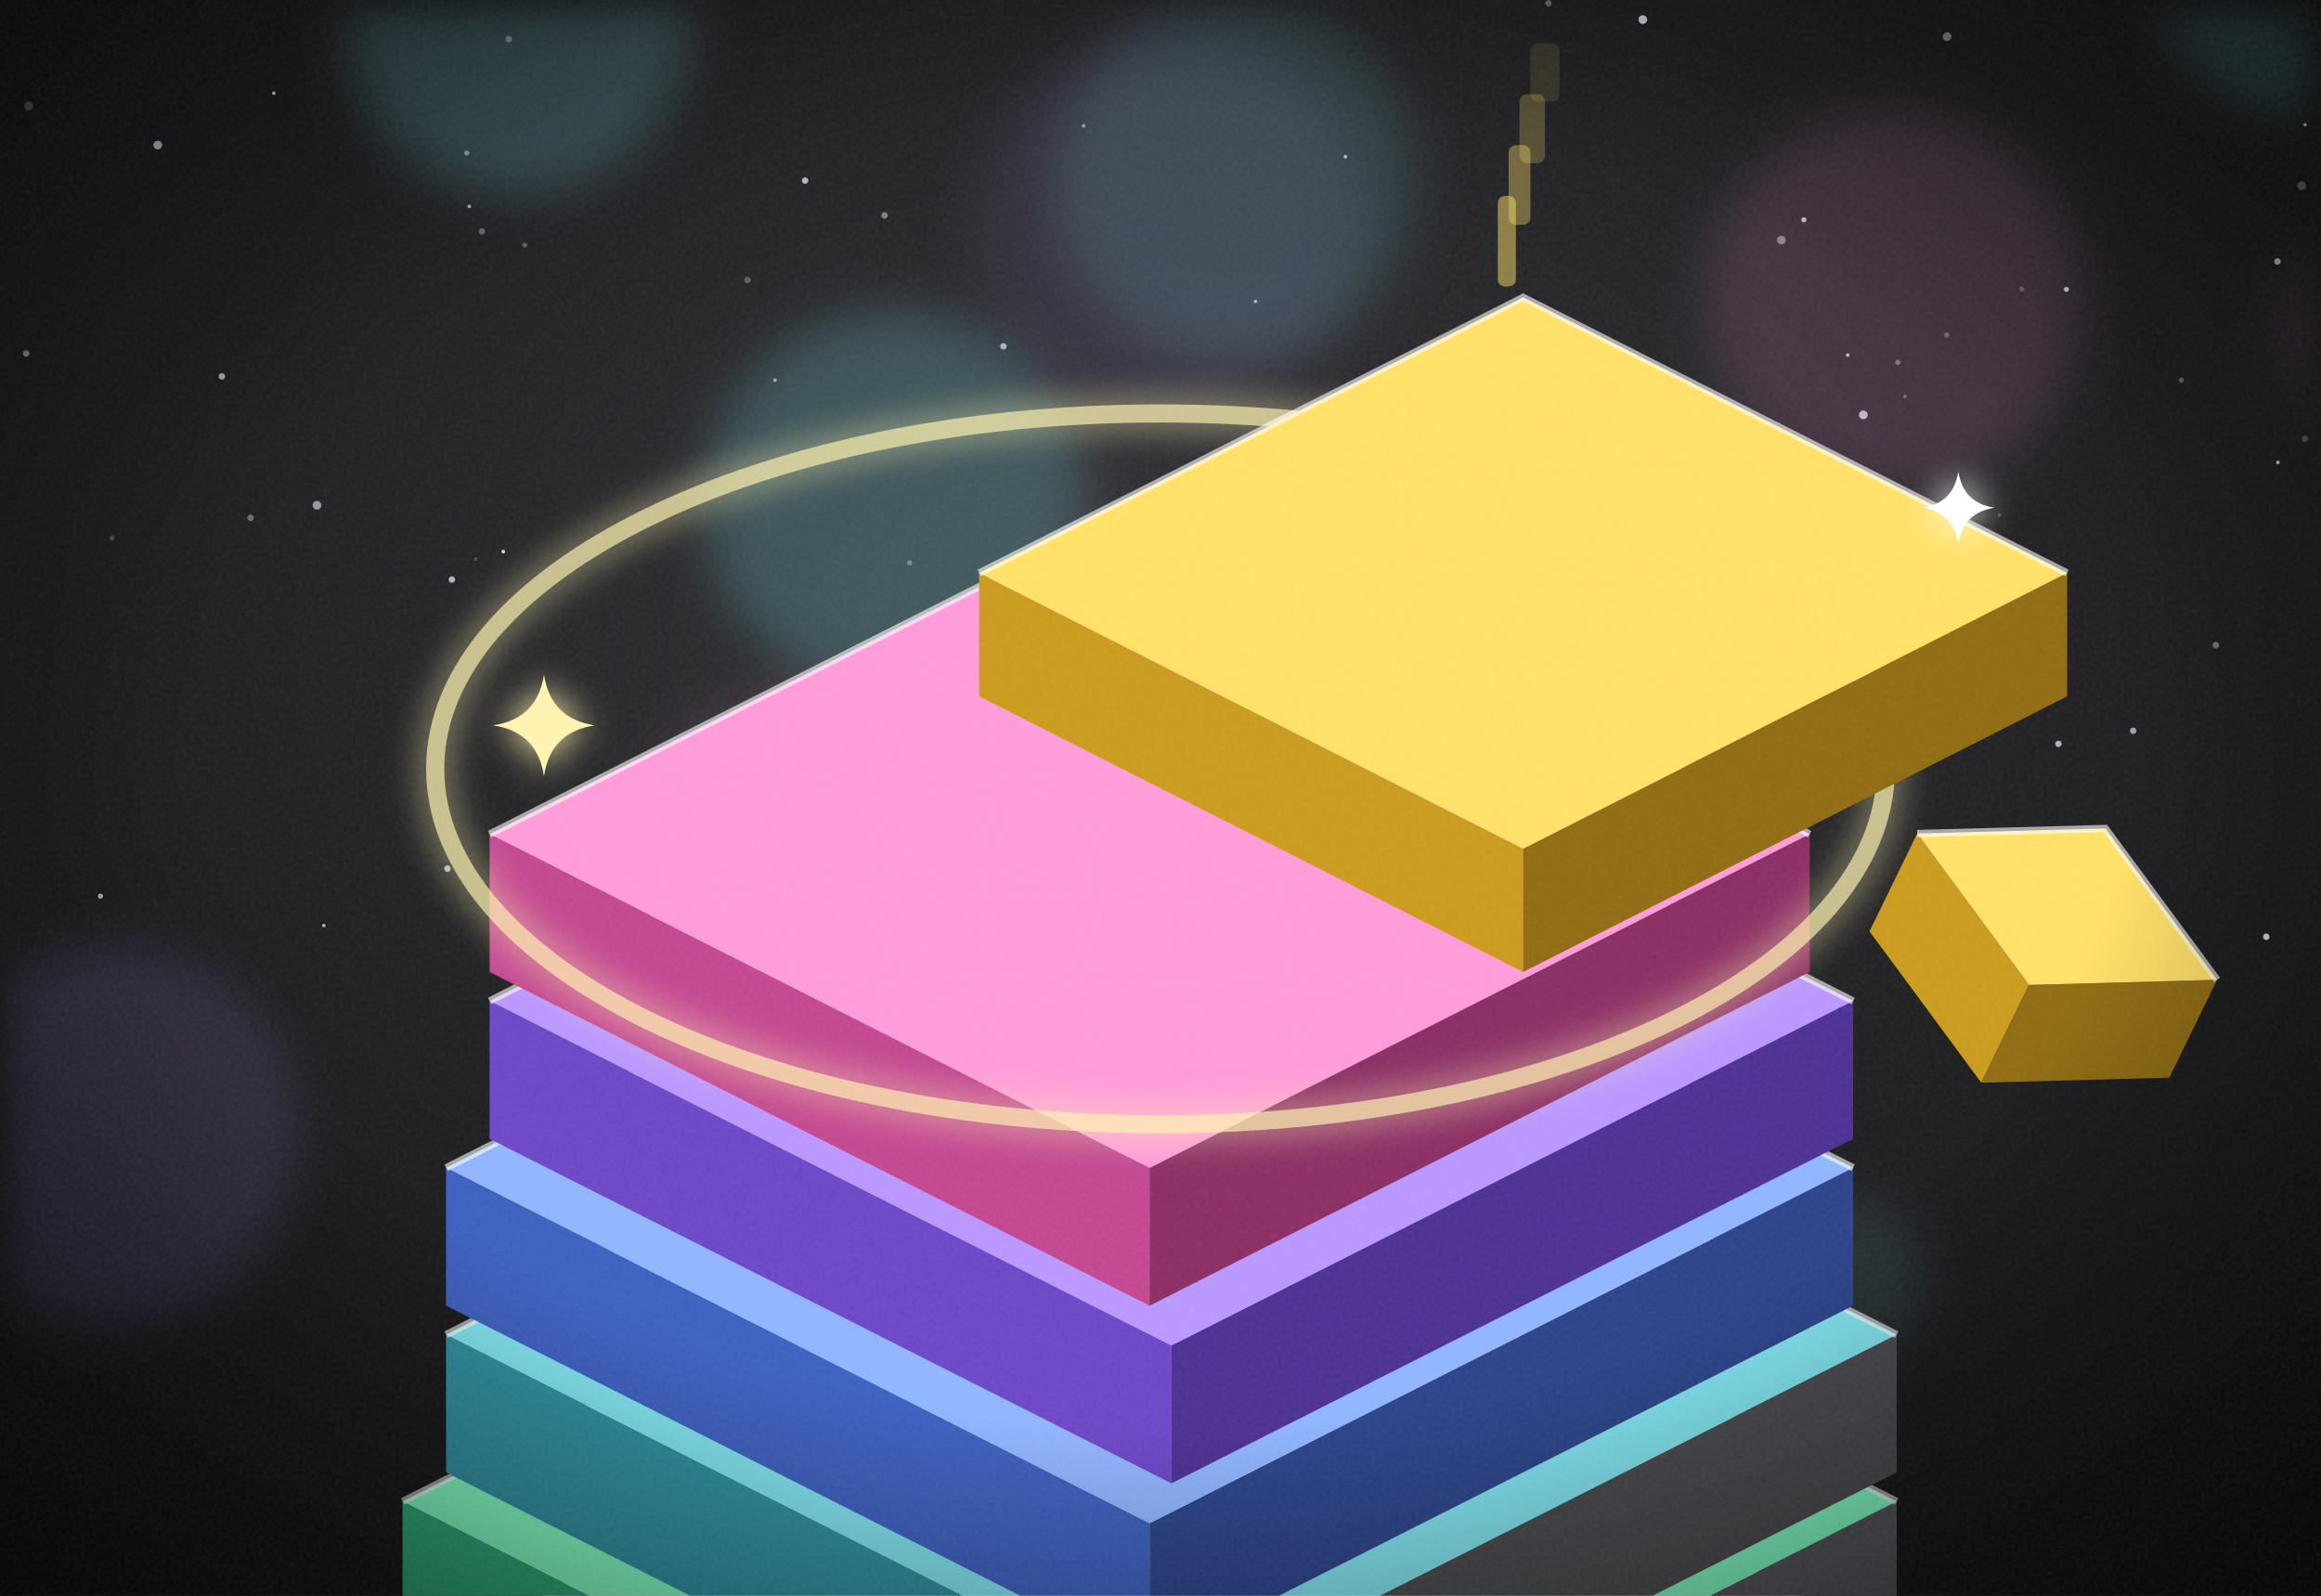
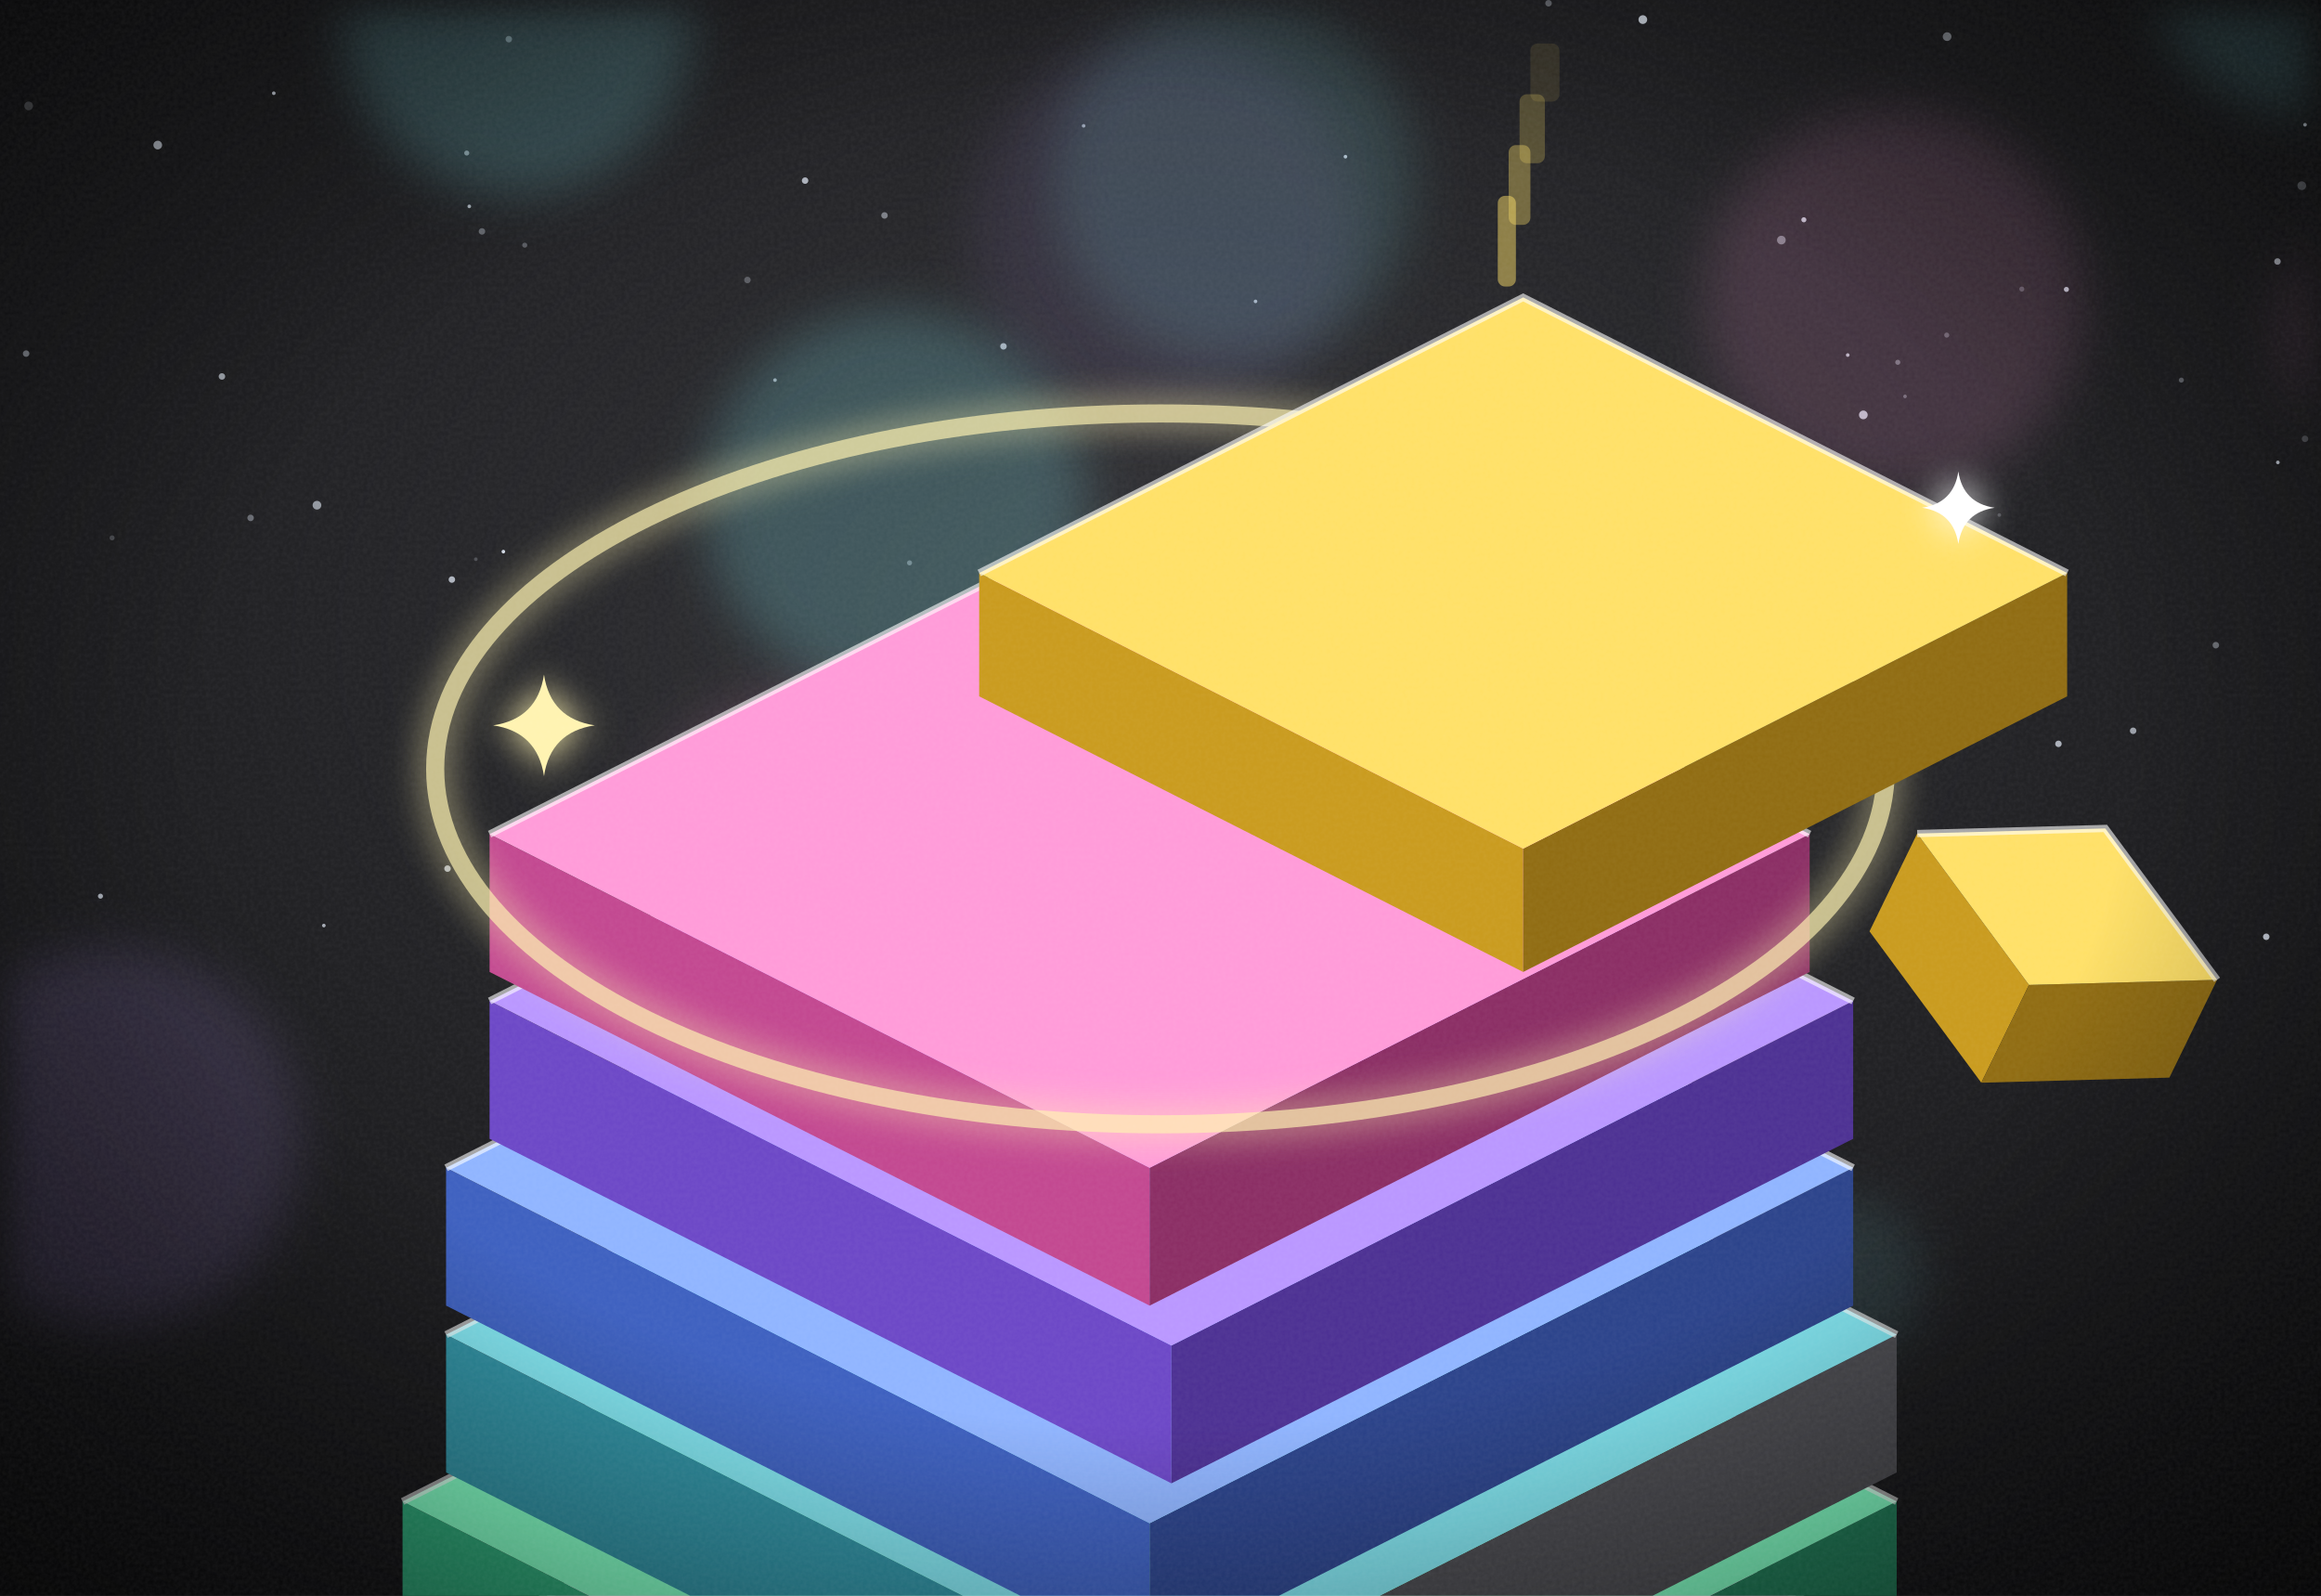
<svg xmlns="http://www.w3.org/2000/svg" viewBox="0 0 640 440" preserveAspectRatio="xMidYMid slice">
  <defs>
    <filter id="glow" x="-50%" y="-50%" width="200%" height="200%">
      <feGaussianBlur stdDeviation="5" result="b" />
      <feMerge>
        <feMergeNode in="b" />
        <feMergeNode in="SourceGraphic" />
      </feMerge>
    </filter>
    <filter id="bigglow" x="-50%" y="-50%" width="200%" height="200%">
      <feGaussianBlur stdDeviation="14" result="b" />
      <feMerge>
        <feMergeNode in="b" />
        <feMergeNode in="SourceGraphic" />
      </feMerge>
    </filter>
    <filter id="soft" x="-50%" y="-50%" width="200%" height="200%">
      <feGaussianBlur stdDeviation="10" />
    </filter>
    <filter id="dof" x="-20%" y="-20%" width="140%" height="140%">
      <feGaussianBlur stdDeviation="4" />
    </filter>
    <filter id="dof2" x="-20%" y="-20%" width="140%" height="140%">
      <feGaussianBlur stdDeviation="9" />
    </filter>
    <filter id="bokeh" x="-50%" y="-50%" width="200%" height="200%">
      <feGaussianBlur stdDeviation="7" />
    </filter>
    <filter id="shadow" x="-30%" y="-30%" width="160%" height="160%">
      <feDropShadow dx="0" dy="10" stdDeviation="10" flood-color="#000" flood-opacity=".6" />
    </filter>
    <filter id="grain" x="0" y="0" width="100%" height="100%">
      <feTurbulence type="fractalNoise" baseFrequency=".9" numOctaves="2" seed="7" />
      <feColorMatrix values="0 0 0 0 1  0 0 0 0 1  0 0 0 0 1  0 0 0 .055 0" />
    </filter>
    <linearGradient id="chrome" x1="0" y1="0" x2="0" y2="1">
      <stop offset="0" stop-color="#f6fbff" />
      <stop offset=".45" stop-color="#9fb0c4" />
      <stop offset=".55" stop-color="#58585e" />
      <stop offset="1" stop-color="#cfdbe8" />
    </linearGradient>
    <linearGradient id="gold" x1="0" y1="0" x2="0" y2="1">
      <stop offset="0" stop-color="#fff3b0" />
      <stop offset=".5" stop-color="#ffb81f" />
      <stop offset="1" stop-color="#b86a00" />
    </linearGradient>
    <radialGradient id="vig" cx="50%" cy="48%" r="75%">
      <stop offset=".55" stop-color="#000" stop-opacity="0" />
      <stop offset="1" stop-color="#000" stop-opacity=".72" />
    </radialGradient>
    <radialGradient id="sbg" cx="50%" cy="40%" r="80%">
      <stop offset="0" stop-color="#323236" />
      <stop offset="1" stop-color="#0a0a0c" />
    </radialGradient>
  </defs>
  <rect width="640" height="440" fill="#070708" />
  <rect width="640" height="440" fill="url(#sbg)" />
  <circle cx="7.9" cy="29.2" r="1.2" fill="#eaf2ff" opacity="0.30" />
  <circle cx="27.7" cy="247.1" r="0.7" fill="#eaf2ff" opacity="0.70" />
  <circle cx="89.3" cy="255.2" r="0.5" fill="#eaf2ff" opacity="0.66" />
  <circle cx="87.4" cy="139.3" r="1.2" fill="#eaf2ff" opacity="0.57" />
  <circle cx="131.2" cy="154.2" r="0.5" fill="#eaf2ff" opacity="0.21" />
  <circle cx="601.5" cy="104.8" r="0.7" fill="#eaf2ff" opacity="0.34" />
  <circle cx="250.8" cy="155.2" r="0.7" fill="#eaf2ff" opacity="0.35" />
  <circle cx="138.8" cy="152.1" r="0.5" fill="#eaf2ff" opacity="0.87" />
  <circle cx="536.8" cy="92.4" r="0.7" fill="#eaf2ff" opacity="0.30" />
  <circle cx="509.5" cy="97.9" r="0.5" fill="#eaf2ff" opacity="0.71" />
  <circle cx="555.7" cy="169.3" r="0.7" fill="#eaf2ff" opacity="0.35" />
  <circle cx="276.7" cy="95.5" r="0.9" fill="#eaf2ff" opacity="0.65" />
  <circle cx="140.3" cy="10.8" r="0.9" fill="#eaf2ff" opacity="0.41" />
  <circle cx="366.0" cy="125.3" r="0.9" fill="#eaf2ff" opacity="0.87" />
  <circle cx="624.9" cy="258.3" r="0.9" fill="#eaf2ff" opacity="0.83" />
  <circle cx="358.3" cy="243.4" r="0.9" fill="#eaf2ff" opacity="0.27" />
  <circle cx="123.4" cy="239.5" r="0.9" fill="#eaf2ff" opacity="0.69" />
  <circle cx="61.2" cy="103.8" r="0.9" fill="#eaf2ff" opacity="0.65" />
  <circle cx="634.7" cy="51.2" r="1.2" fill="#eaf2ff" opacity="0.34" />
  <circle cx="213.7" cy="104.8" r="0.5" fill="#eaf2ff" opacity="0.59" />
  <circle cx="75.5" cy="25.7" r="0.5" fill="#eaf2ff" opacity="0.87" />
  <circle cx="128.7" cy="42.2" r="0.7" fill="#eaf2ff" opacity="0.53" />
  <circle cx="318.8" cy="205.0" r="0.9" fill="#eaf2ff" opacity="0.80" />
  <circle cx="628.1" cy="127.5" r="0.5" fill="#eaf2ff" opacity="0.80" />
  <circle cx="310.7" cy="207.3" r="1.2" fill="#eaf2ff" opacity="0.88" />
  <circle cx="491.2" cy="66.2" r="1.2" fill="#eaf2ff" opacity="0.44" />
  <circle cx="7.2" cy="97.5" r="0.9" fill="#eaf2ff" opacity="0.51" />
  <circle cx="635.6" cy="34.4" r="0.5" fill="#eaf2ff" opacity="0.85" />
  <circle cx="567.6" cy="205.1" r="0.9" fill="#eaf2ff" opacity="0.68" />
  <circle cx="354.9" cy="145.2" r="1.2" fill="#eaf2ff" opacity="0.36" />
  <circle cx="124.6" cy="159.8" r="0.9" fill="#eaf2ff" opacity="0.70" />
  <circle cx="298.8" cy="34.7" r="0.5" fill="#eaf2ff" opacity="0.57" />
  <circle cx="222.0" cy="49.8" r="0.9" fill="#eaf2ff" opacity="0.68" />
  <circle cx="371.0" cy="43.2" r="0.5" fill="#eaf2ff" opacity="0.71" />
  <circle cx="132.9" cy="63.8" r="0.9" fill="#eaf2ff" opacity="0.34" />
  <circle cx="569.8" cy="79.8" r="0.7" fill="#eaf2ff" opacity="0.84" />
  <circle cx="172.4" cy="244.2" r="0.5" fill="#eaf2ff" opacity="0.22" />
  <circle cx="393.4" cy="232.8" r="0.9" fill="#eaf2ff" opacity="0.58" />
  <circle cx="278.3" cy="182.5" r="0.7" fill="#eaf2ff" opacity="0.48" />
  <circle cx="523.3" cy="99.9" r="0.7" fill="#eaf2ff" opacity="0.37" />
  <circle cx="206.1" cy="77.2" r="0.9" fill="#eaf2ff" opacity="0.28" />
  <circle cx="138.2" cy="252.0" r="1.2" fill="#eaf2ff" opacity="0.82" />
  <circle cx="289.2" cy="169.5" r="0.7" fill="#eaf2ff" opacity="0.49" />
  <circle cx="43.5" cy="40.0" r="1.2" fill="#eaf2ff" opacity="0.78" />
  <circle cx="628.0" cy="72.1" r="0.9" fill="#eaf2ff" opacity="0.73" />
  <circle cx="192.3" cy="237.3" r="0.9" fill="#eaf2ff" opacity="0.48" />
  <circle cx="497.4" cy="60.6" r="0.7" fill="#eaf2ff" opacity="0.79" />
  <circle cx="346.2" cy="83.1" r="0.5" fill="#eaf2ff" opacity="0.67" />
  <circle cx="453.0" cy="5.4" r="1.2" fill="#eaf2ff" opacity="0.86" />
  <circle cx="431.0" cy="135.0" r="0.9" fill="#eaf2ff" opacity="0.42" />
  <circle cx="248.1" cy="176.1" r="0.7" fill="#eaf2ff" opacity="0.74" />
  <circle cx="30.9" cy="148.3" r="0.7" fill="#eaf2ff" opacity="0.23" />
  <circle cx="611.0" cy="177.9" r="0.9" fill="#eaf2ff" opacity="0.39" />
  <circle cx="69.1" cy="142.8" r="0.9" fill="#eaf2ff" opacity="0.37" />
  <circle cx="314.7" cy="259.5" r="0.7" fill="#eaf2ff" opacity="0.74" />
  <circle cx="197.8" cy="207.7" r="1.2" fill="#eaf2ff" opacity="0.36" />
  <circle cx="551.3" cy="142.0" r="0.5" fill="#eaf2ff" opacity="0.22" />
  <circle cx="513.8" cy="114.4" r="1.2" fill="#eaf2ff" opacity="0.73" />
  <circle cx="427.0" cy="0.9" r="0.9" fill="#eaf2ff" opacity="0.36" />
  <circle cx="635.6" cy="121.0" r="0.9" fill="#eaf2ff" opacity="0.24" />
  <circle cx="364.3" cy="236.5" r="0.9" fill="#eaf2ff" opacity="0.63" />
  <circle cx="129.4" cy="56.9" r="0.5" fill="#eaf2ff" opacity="0.68" />
  <circle cx="536.9" cy="10.1" r="1.2" fill="#eaf2ff" opacity="0.52" />
  <circle cx="256.9" cy="212.3" r="0.9" fill="#eaf2ff" opacity="0.50" />
  <circle cx="355.9" cy="204.0" r="1.2" fill="#eaf2ff" opacity="0.24" />
  <circle cx="557.5" cy="79.7" r="0.7" fill="#eaf2ff" opacity="0.29" />
  <circle cx="243.9" cy="59.4" r="0.9" fill="#eaf2ff" opacity="0.44" />
  <circle cx="588.2" cy="201.5" r="0.9" fill="#eaf2ff" opacity="0.62" />
  <circle cx="525.3" cy="109.3" r="0.5" fill="#eaf2ff" opacity="0.33" />
  <circle cx="144.7" cy="67.6" r="0.7" fill="#eaf2ff" opacity="0.28" />
  <circle cx="636.4" cy="-14.6" r="45.8" fill="#7fe3ee" opacity="0.24" filter="url(#bokeh)" />
  <circle cx="142.5" cy="5.3" r="48.2" fill="#7fe3ee" opacity="0.23" filter="url(#bokeh)" />
  <circle cx="659.9" cy="90.3" r="31.8" fill="#ff9ad8" opacity="0.14" filter="url(#bokeh)" />
  <circle cx="246.7" cy="138.4" r="52.7" fill="#7fe3ee" opacity="0.23" filter="url(#bokeh)" />
  <circle cx="522.4" cy="82.8" r="52.4" fill="#ff9ad8" opacity="0.15" filter="url(#bokeh)" />
  <circle cx="372.5" cy="366.7" r="37.1" fill="#b996ff" opacity="0.18" filter="url(#bokeh)" />
  <circle cx="224.8" cy="242.0" r="52.6" fill="#ff9ad8" opacity="0.16" filter="url(#bokeh)" />
  <circle cx="508.3" cy="352.4" r="22.3" fill="#7fe3ee" opacity="0.11" filter="url(#bokeh)" />
  <circle cx="343.1" cy="262.5" r="47.5" fill="#ff9ad8" opacity="0.08" filter="url(#bokeh)" />
  <circle cx="340.4" cy="49.8" r="49.9" fill="#7fe3ee" opacity="0.15" filter="url(#bokeh)" />
  <circle cx="30.0" cy="313.8" r="52.3" fill="#b996ff" opacity="0.15" filter="url(#bokeh)" />
  <circle cx="321.4" cy="62.4" r="53.2" fill="#b996ff" opacity="0.09" filter="url(#bokeh)" />
  <g transform="translate(0 128)">
    <polygon points="87.0,470.0 317.0,586.0 317.0,624.0 87.0,508.0" fill="#2d8ea0" />
    <polygon points="317.0,586.0 547.0,470.0 547.0,508.0 317.0,624.0" fill="#48484d" />
    <polygon points="317.0,354.0 547.0,470.0 317.0,586.0 87.0,470.0" fill="#7fe3ee" />
    <polyline points="87.0,470.0 317.0,354.0 547.0,470.0" fill="none" stroke="#fff" stroke-opacity=".6" stroke-width="2" />
    <polygon points="99.0,424.0 323.0,537.0 323.0,575.0 99.0,462.0" fill="#3c5fbf" />
    <polygon points="323.0,537.0 547.0,424.0 547.0,462.0 323.0,575.0" fill="#2a428a" />
    <polygon points="323.0,311.0 547.0,424.0 323.0,537.0 99.0,424.0" fill="#8fb4ff" />
    <polyline points="99.0,424.0 323.0,311.0 547.0,424.0" fill="none" stroke="#fff" stroke-opacity=".6" stroke-width="2" />
    <polygon points="99.0,378.0 317.0,488.0 317.0,526.0 99.0,416.0" fill="#6b46c6" />
    <polygon points="317.0,488.0 535.0,378.0 535.0,416.0 317.0,526.0" fill="#4b2f92" />
    <polygon points="317.0,268.0 535.0,378.0 317.0,488.0 99.0,378.0" fill="#b996ff" />
    <polyline points="99.0,378.0 317.0,268.0 535.0,378.0" fill="none" stroke="#fff" stroke-opacity=".6" stroke-width="2" />
    <polygon points="111.0,332.0 323.0,439.0 323.0,477.0 111.0,370.0" fill="#c2468f" />
    <polygon points="323.0,439.0 535.0,332.0 535.0,370.0 323.0,477.0" fill="#8a2c63" />
    <polygon points="323.0,225.0 535.0,332.0 323.0,439.0 111.0,332.0" fill="#ff9ad8" />
    <polyline points="111.0,332.0 323.0,225.0 535.0,332.0" fill="none" stroke="#fff" stroke-opacity=".6" stroke-width="2" />
    <polygon points="111.0,286.0 317.0,390.0 317.0,428.0 111.0,324.0" fill="#2aa877" />
-     <polygon points="317.0,390.0 523.0,286.0 523.0,324.0 317.0,428.0" fill="#525258" />
+     <polygon points="317.0,390.0 523.0,286.0 523.0,324.0 317.0,428.0" fill="#1c7a55" />
    <polygon points="317.0,182.0 523.0,286.0 317.0,390.0 111.0,286.0" fill="#7fffc4" />
    <polyline points="111.0,286.0 317.0,182.0 523.0,286.0" fill="none" stroke="#fff" stroke-opacity=".6" stroke-width="2" />
    <polygon points="123.0,240.0 323.0,341.0 323.0,379.0 123.0,278.0" fill="#2d8ea0" />
    <polygon points="323.0,341.0 523.0,240.0 523.0,278.0 323.0,379.0" fill="#48484d" />
    <polygon points="323.0,139.0 523.0,240.0 323.0,341.0 123.0,240.0" fill="#7fe3ee" />
    <polyline points="123.0,240.0 323.0,139.0 523.0,240.0" fill="none" stroke="#fff" stroke-opacity=".6" stroke-width="2" />
    <polygon points="123.0,194.0 317.0,292.0 317.0,330.0 123.0,232.0" fill="#3c5fbf" />
    <polygon points="317.0,292.0 511.0,194.0 511.0,232.0 317.0,330.0" fill="#2a428a" />
    <polygon points="317.0,96.0 511.0,194.0 317.0,292.0 123.0,194.0" fill="#8fb4ff" />
    <polyline points="123.0,194.0 317.0,96.0 511.0,194.0" fill="none" stroke="#fff" stroke-opacity=".6" stroke-width="2" />
    <polygon points="135.0,148.0 323.0,243.0 323.0,281.0 135.0,186.0" fill="#6b46c6" />
    <polygon points="323.0,243.0 511.0,148.0 511.0,186.0 323.0,281.0" fill="#4b2f92" />
    <polygon points="323.0,53.0 511.0,148.0 323.0,243.0 135.0,148.0" fill="#b996ff" />
    <polyline points="135.0,148.0 323.0,53.0 511.0,148.0" fill="none" stroke="#fff" stroke-opacity=".6" stroke-width="2" />
    <polygon points="135.0,102.0 317.0,194.0 317.0,232.0 135.0,140.0" fill="#c2468f" />
    <polygon points="317.0,194.0 499.0,102.0 499.0,140.0 317.0,232.0" fill="#8a2c63" />
    <polygon points="317.0,10.0 499.0,102.0 317.0,194.0 135.0,102.0" fill="#ff9ad8" />
    <polyline points="135.0,102.0 317.0,10.0 499.0,102.0" fill="none" stroke="#fff" stroke-opacity=".6" stroke-width="2" />
    <ellipse cx="320" cy="84" rx="200" ry="98" fill="none" stroke="#fff3b0" stroke-width="5" opacity=".75" filter="url(#glow)" />
    <polygon points="270.0,30.0 420.0,106.0 420.0,140.0 270.0,64.0" fill="#c99a1c" />
    <polygon points="420.0,106.0 570.0,30.0 570.0,64.0 420.0,140.0" fill="#8f6b10" />
    <polygon points="420.0,-46.0 570.0,30.0 420.0,106.0 270.0,30.0" fill="#ffe066" />
    <polyline points="270.0,30.0 420.0,-46.0 570.0,30.0" fill="none" stroke="#fff" stroke-opacity=".6" stroke-width="2" />
    <rect x="413" y="-74" width="5" height="25" rx="2" fill="#ffe066" opacity="0.48" />
    <rect x="416" y="-88" width="6" height="22" rx="2" fill="#ffe066" opacity="0.36" />
    <rect x="419" y="-102" width="7" height="19" rx="2" fill="#ffe066" opacity="0.24" />
    <rect x="422" y="-116" width="8" height="16" rx="2" fill="#ffe066" opacity="0.12" />
  </g>
  <g transform="rotate(26 570 250)">
    <polygon points="524.0,250.0 570.0,274.0 570.0,304.0 524.0,280.0" fill="#c99a1c" />
    <polygon points="570.0,274.0 616.0,250.0 616.0,280.0 570.0,304.0" fill="#8f6b10" />
    <polygon points="570.0,226.0 616.0,250.0 570.0,274.0 524.0,250.0" fill="#ffe066" />
    <polyline points="524.0,250.0 570.0,226.0 616.0,250.0" fill="none" stroke="#fff" stroke-opacity=".6" stroke-width="2" />
  </g>
  <g opacity="1" filter="url(#glow)">
    <path d="M150,186 Q151.82,198.18 164,200 Q151.82,201.82 150,214 Q148.18,201.82 136,200 Q148.18,198.18 150,186Z" fill="#fff3b0" />
  </g>
  <g opacity="1" filter="url(#glow)">
    <path d="M540,130 Q541.3,138.7 550,140 Q541.3,141.3 540,150 Q538.7,141.3 530,140 Q538.7,138.7 540,130Z" fill="#ffffff" />
  </g>
  <rect width="640" height="440" fill="url(#vig)" />
  <rect width="640" height="440" filter="url(#grain)" opacity="1" />
</svg>
